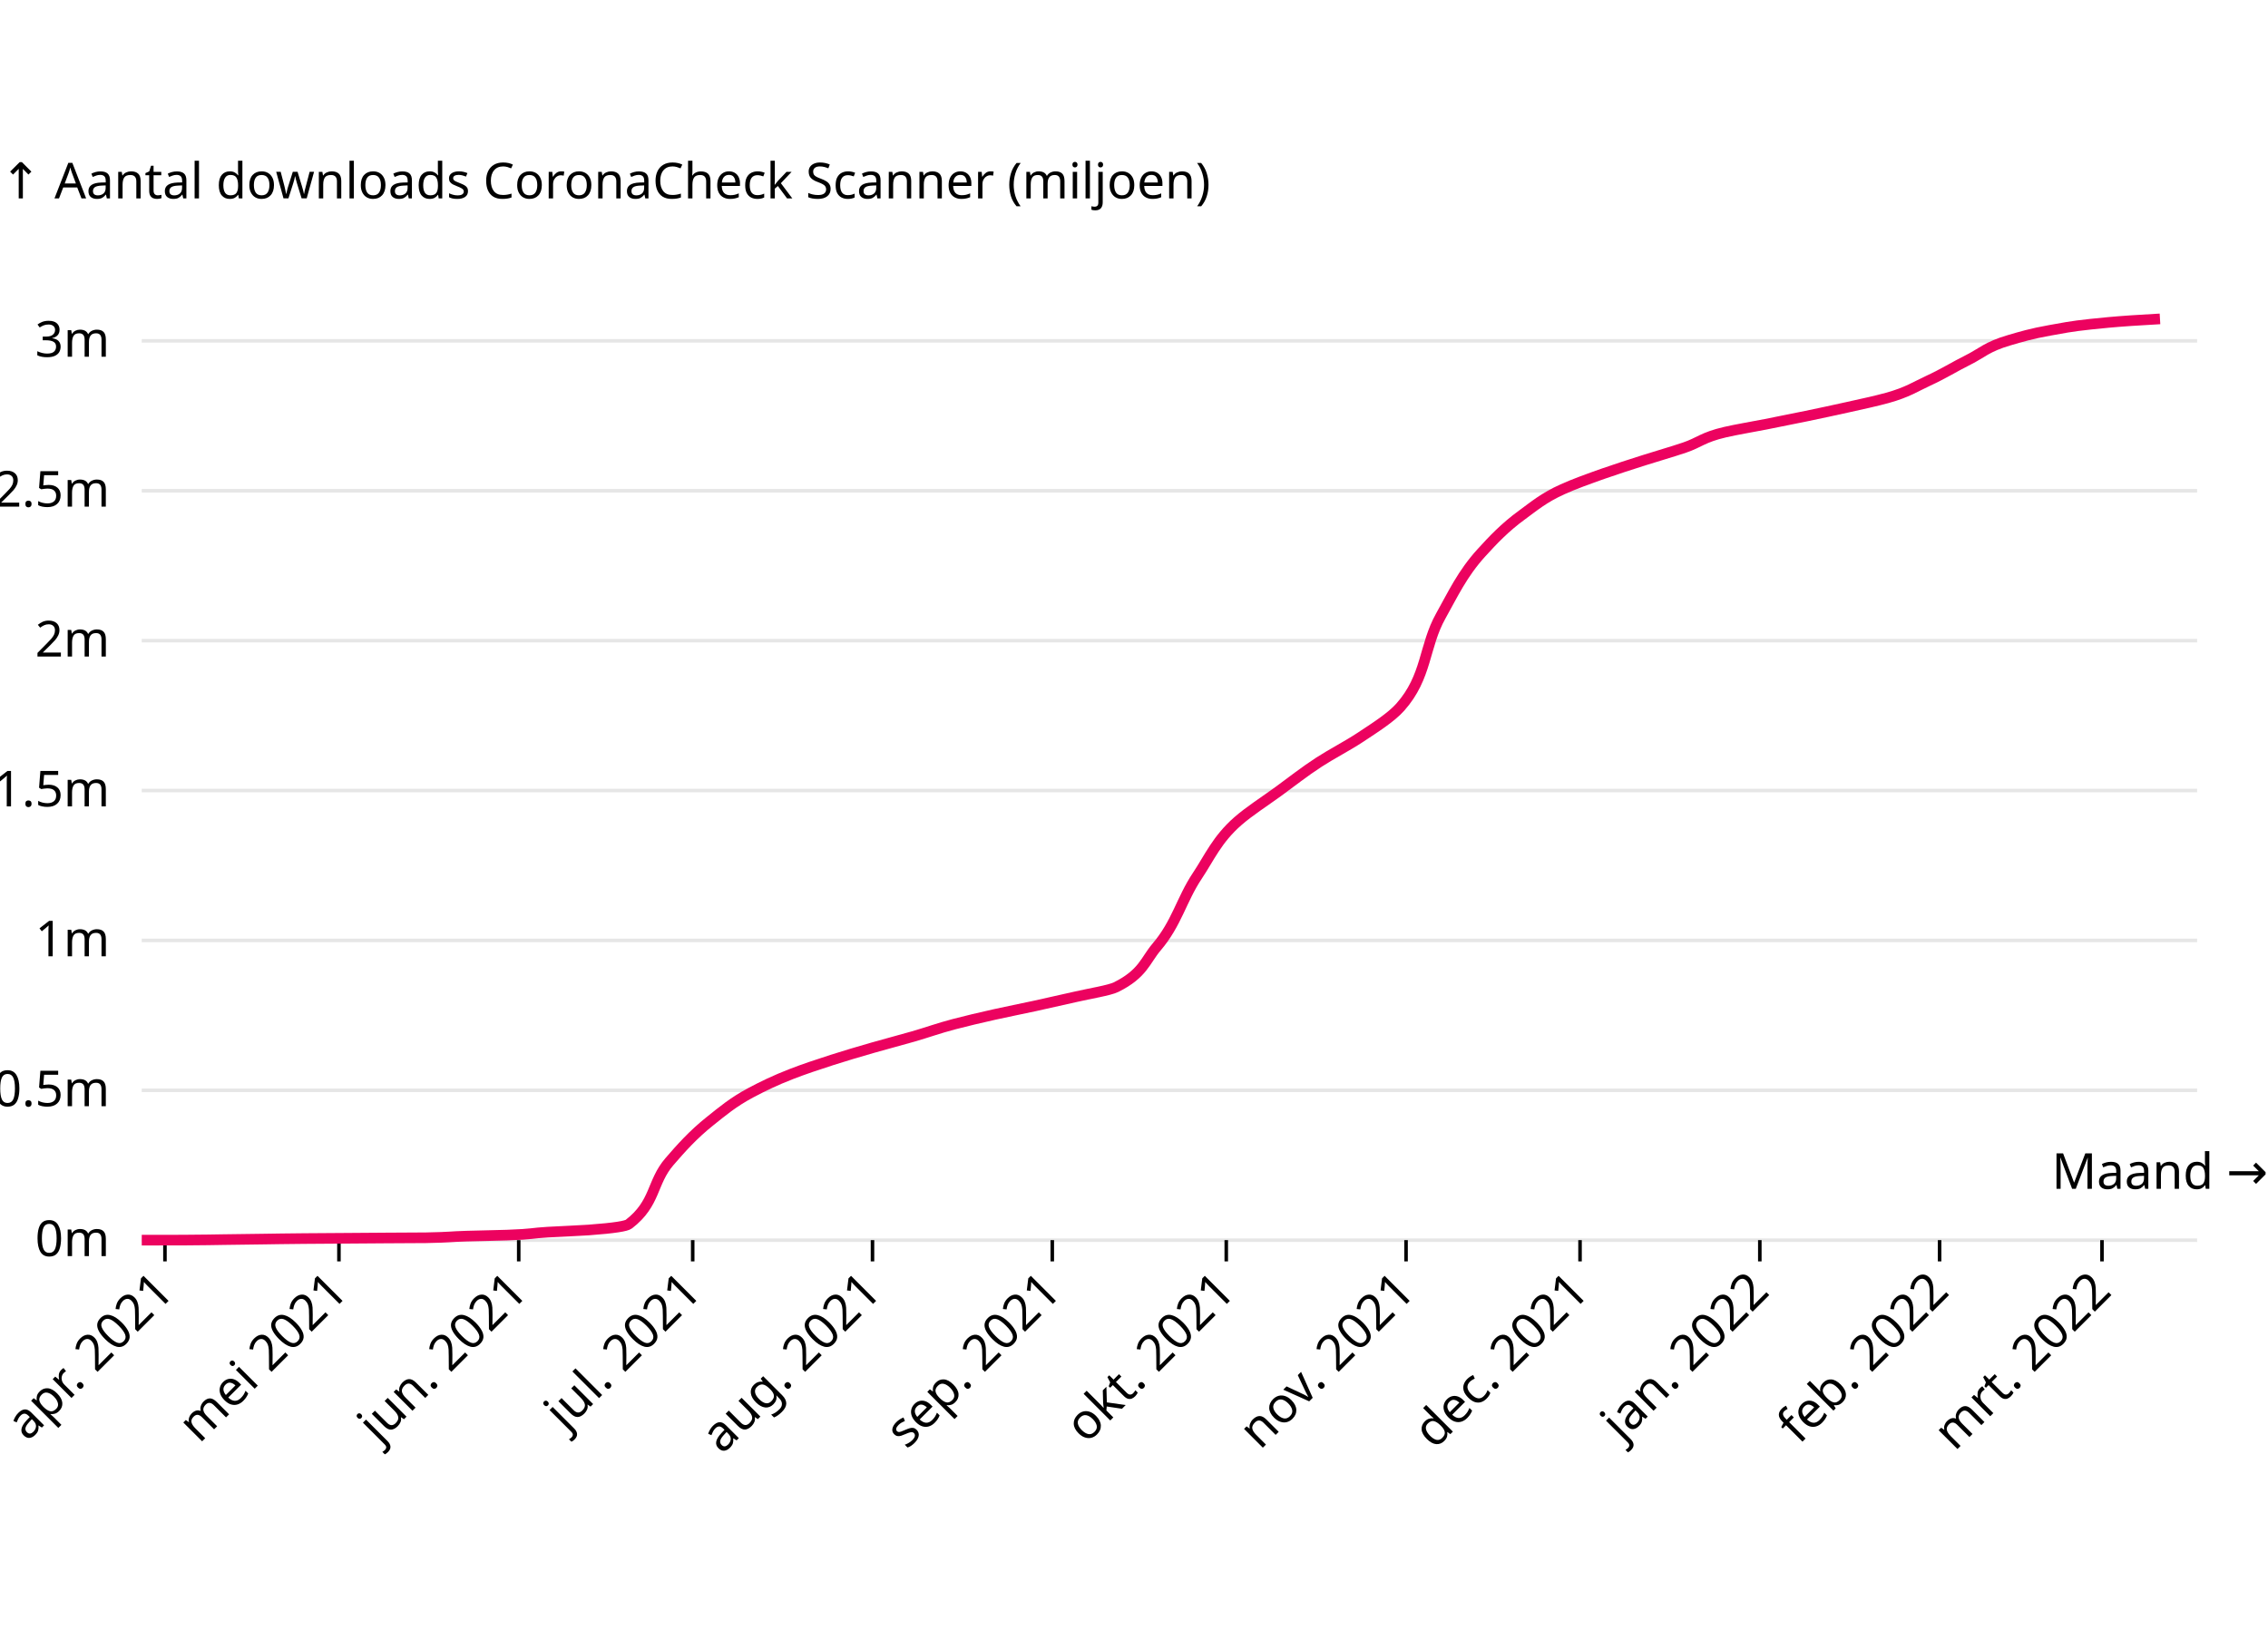
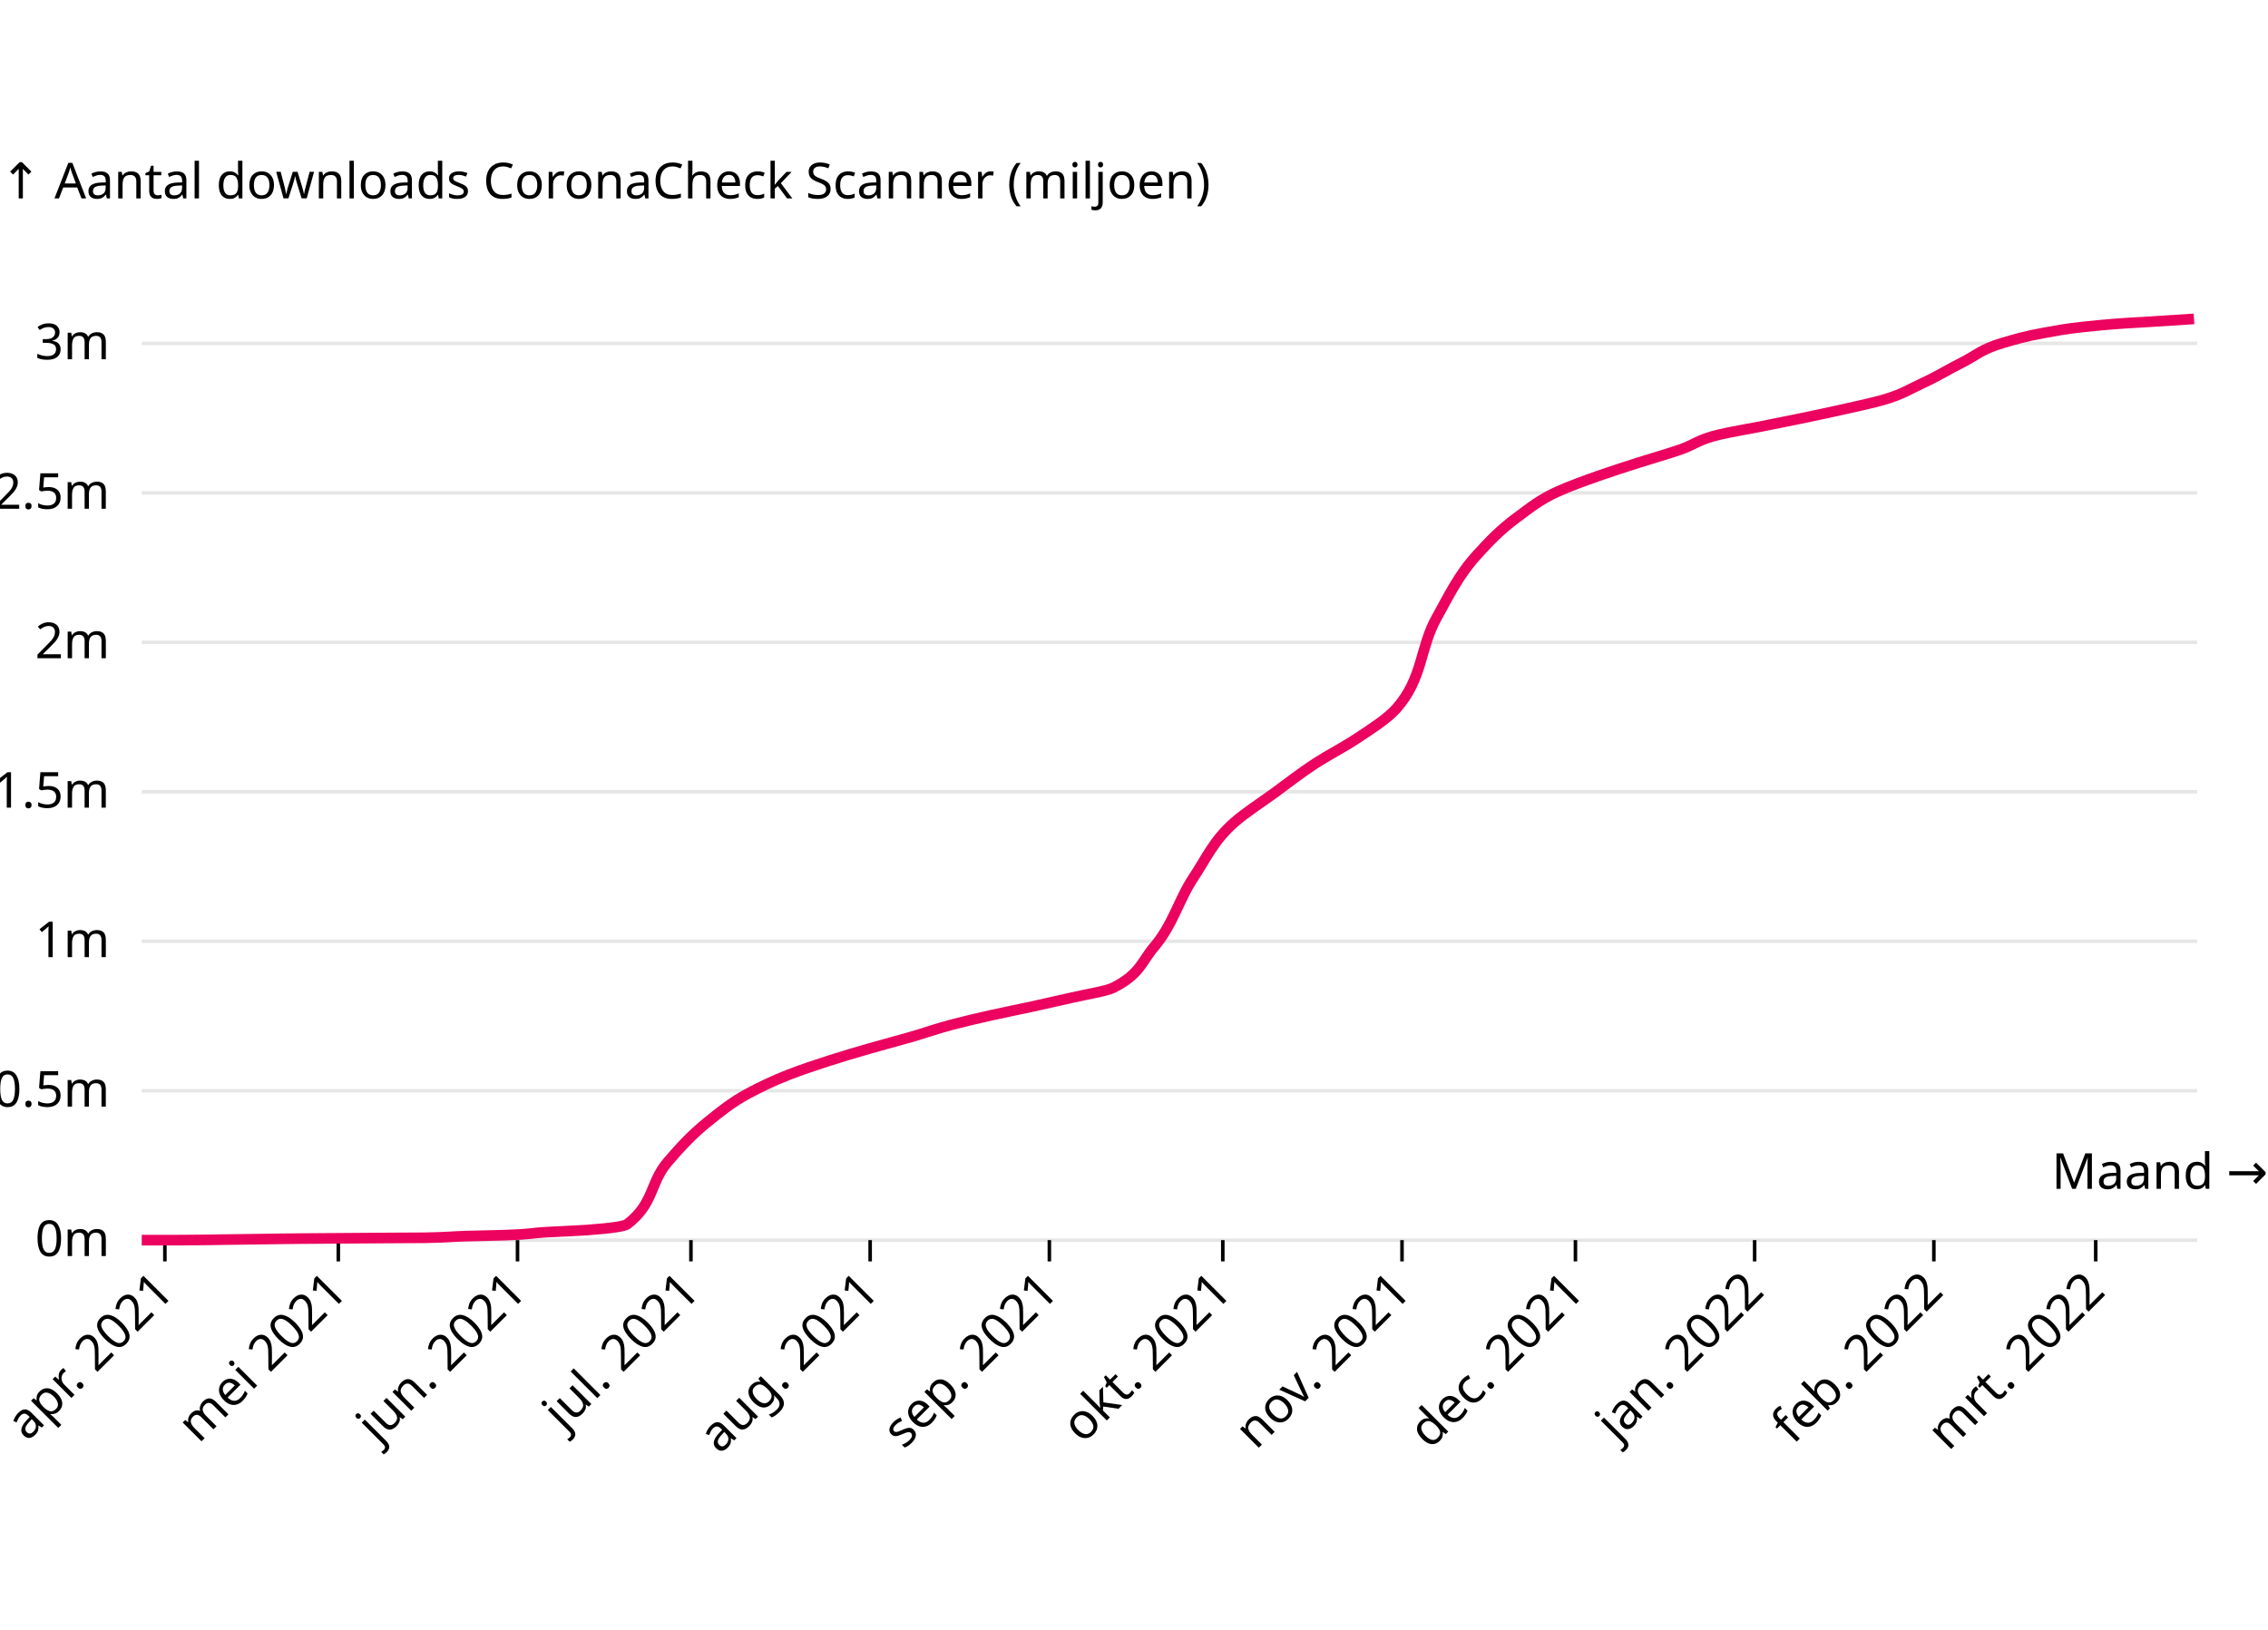
<svg xmlns="http://www.w3.org/2000/svg" class="plot" fill="currentColor" text-anchor="middle" width="640" height="460" viewBox="0 0 640 400" style="font-family: 'RO Sans', sans-serif; font-size: 14px;">
  <g transform="translate(40,0)" fill="none" text-anchor="end">
-     <g class="tick" opacity="1" transform="translate(0,320.0201)">
+     <g class="tick" opacity="1" transform="translate(0,320.02)">
      <line stroke="currentColor" x2="0" />
      <line stroke="currentColor" x2="580" stroke-opacity="0.1" />
      <text fill="currentColor" x="-9" dy="0.32em">0m</text>
    </g>
-     <g class="tick" opacity="1" transform="translate(0,277.7163)">
+     <g class="tick" opacity="1" transform="translate(0,277.8362)">
      <line stroke="currentColor" x2="0" />
      <line stroke="currentColor" x2="580" stroke-opacity="0.1" />
      <text fill="currentColor" x="-9" dy="0.32em">0.5m</text>
    </g>
-     <g class="tick" opacity="1" transform="translate(0,235.4126)">
+     <g class="tick" opacity="1" transform="translate(0,235.6523)">
      <line stroke="currentColor" x2="0" />
      <line stroke="currentColor" x2="580" stroke-opacity="0.1" />
      <text fill="currentColor" x="-9" dy="0.32em">1m</text>
    </g>
-     <g class="tick" opacity="1" transform="translate(0,193.1089)">
+     <g class="tick" opacity="1" transform="translate(0,193.4685)">
      <line stroke="currentColor" x2="0" />
      <line stroke="currentColor" x2="580" stroke-opacity="0.1" />
      <text fill="currentColor" x="-9" dy="0.32em">1.5m</text>
    </g>
-     <g class="tick" opacity="1" transform="translate(0,150.8052)">
+     <g class="tick" opacity="1" transform="translate(0,151.2847)">
      <line stroke="currentColor" x2="0" />
      <line stroke="currentColor" x2="580" stroke-opacity="0.1" />
      <text fill="currentColor" x="-9" dy="0.32em">2m</text>
    </g>
-     <g class="tick" opacity="1" transform="translate(0,108.5015)">
+     <g class="tick" opacity="1" transform="translate(0,109.1009)">
      <line stroke="currentColor" x2="0" />
      <line stroke="currentColor" x2="580" stroke-opacity="0.1" />
      <text fill="currentColor" x="-9" dy="0.32em">2.5m</text>
    </g>
-     <g class="tick" opacity="1" transform="translate(0,66.19775)">
+     <g class="tick" opacity="1" transform="translate(0,66.91705)">
      <line stroke="currentColor" x2="0" />
      <line stroke="currentColor" x2="580" stroke-opacity="0.1" />
      <text fill="currentColor" x="-9" dy="0.32em">3m</text>
    </g>
    <text fill="currentColor" transform="translate(-40,40)" dy="-1em" text-anchor="start">↑ Aantal downloads CoronaCheck Scanner (miljoen)</text>
  </g>
  <g transform="translate(0,320)" fill="none" text-anchor="middle">
-     <g class="tick" opacity="1" transform="translate(46.5462,0)">
+     <g class="tick" opacity="1" transform="translate(46.52528,0)">
      <line stroke="currentColor" y2="6" />
      <text fill="currentColor" dy="0.32em" transform="translate(0, 11.82843) rotate(-45)" text-anchor="end">apr. 2021</text>
    </g>
-     <g class="tick" opacity="1" transform="translate(95.64271,0)">
+     <g class="tick" opacity="1" transform="translate(95.46491,0)">
      <line stroke="currentColor" y2="6" />
      <text fill="currentColor" dy="0.32em" transform="translate(0, 11.82843) rotate(-45)" text-anchor="end">mei 2021</text>
    </g>
-     <g class="tick" opacity="1" transform="translate(146.3758,0)">
+     <g class="tick" opacity="1" transform="translate(146.0359,0)">
      <line stroke="currentColor" y2="6" />
      <text fill="currentColor" dy="0.32em" transform="translate(0, 11.82843) rotate(-45)" text-anchor="end">jun. 2021</text>
    </g>
-     <g class="tick" opacity="1" transform="translate(195.4723,0)">
+     <g class="tick" opacity="1" transform="translate(194.9755,0)">
      <line stroke="currentColor" y2="6" />
      <text fill="currentColor" dy="0.32em" transform="translate(0, 11.82843) rotate(-45)" text-anchor="end">jul. 2021</text>
    </g>
-     <g class="tick" opacity="1" transform="translate(246.2053,0)">
+     <g class="tick" opacity="1" transform="translate(245.5464,0)">
      <line stroke="currentColor" y2="6" />
      <text fill="currentColor" dy="0.32em" transform="translate(0, 11.82843) rotate(-45)" text-anchor="end">aug. 2021</text>
    </g>
-     <g class="tick" opacity="1" transform="translate(296.9384,0)">
+     <g class="tick" opacity="1" transform="translate(296.1174,0)">
      <line stroke="currentColor" y2="6" />
      <text fill="currentColor" dy="0.32em" transform="translate(0, 11.82843) rotate(-45)" text-anchor="end">sep. 2021</text>
    </g>
-     <g class="tick" opacity="1" transform="translate(346.0349,0)">
+     <g class="tick" opacity="1" transform="translate(345.057,0)">
      <line stroke="currentColor" y2="6" />
      <text fill="currentColor" dy="0.32em" transform="translate(0, 11.82843) rotate(-45)" text-anchor="end">okt. 2021</text>
    </g>
-     <g class="tick" opacity="1" transform="translate(396.768,0)">
+     <g class="tick" opacity="1" transform="translate(395.628,0)">
      <line stroke="currentColor" y2="6" />
      <text fill="currentColor" dy="0.32em" transform="translate(0, 11.82843) rotate(-45)" text-anchor="end">nov. 2021</text>
    </g>
-     <g class="tick" opacity="1" transform="translate(445.8645,0)">
+     <g class="tick" opacity="1" transform="translate(444.5676,0)">
      <line stroke="currentColor" y2="6" />
      <text fill="currentColor" dy="0.32em" transform="translate(0, 11.82843) rotate(-45)" text-anchor="end">dec. 2021</text>
    </g>
-     <g class="tick" opacity="1" transform="translate(496.5975,0)">
+     <g class="tick" opacity="1" transform="translate(495.1386,0)">
      <line stroke="currentColor" y2="6" />
      <text fill="currentColor" dy="0.32em" transform="translate(0, 11.82843) rotate(-45)" text-anchor="end">jan. 2022</text>
    </g>
-     <g class="tick" opacity="1" transform="translate(547.3306,0)">
+     <g class="tick" opacity="1" transform="translate(545.7095,0)">
      <line stroke="currentColor" y2="6" />
      <text fill="currentColor" dy="0.32em" transform="translate(0, 11.82843) rotate(-45)" text-anchor="end">feb. 2022</text>
    </g>
-     <g class="tick" opacity="1" transform="translate(593.154,0)">
+     <g class="tick" opacity="1" transform="translate(591.3865,0)">
      <line stroke="currentColor" y2="6" />
      <text fill="currentColor" dy="0.32em" transform="translate(0, 11.82843) rotate(-45)" text-anchor="end">mrt. 2022</text>
    </g>
    <text fill="currentColor" transform="translate(640,-10)" dy="-0.32em" text-anchor="end">Maand →</text>
  </g>
  <g fill="none" stroke="#ec025f" stroke-width="3" stroke-miterlimit="1">
-     <path d="M40,320C45.504,319.997,51.008,319.995,51.456,319.992C59.093,319.947,59.287,319.902,62.912,319.856C66.973,319.806,70.472,319.755,74.368,319.704C78.115,319.656,79.931,319.607,85.823,319.558C89.029,319.532,93.537,319.505,97.279,319.479C101.181,319.451,104.31,319.423,108.735,319.396C112.185,319.374,119.118,319.353,120.191,319.331C127.828,319.178,126.469,319.025,131.647,318.871C134.922,318.774,140.447,318.677,143.103,318.58C150.74,318.302,149.842,318.023,154.559,317.744C157.921,317.545,163.305,317.346,166.014,317.147C173.652,316.587,176.743,316.027,177.47,315.466C185.107,309.585,183.846,303.704,188.926,297.823C192.216,294.015,195.599,290.207,200.382,286.399C203.728,283.735,206.836,281.071,211.838,278.407C215.141,276.647,218.755,274.888,223.294,273.129C226.705,271.806,230.622,270.484,234.749,269.162C238.335,268.013,242.222,266.864,246.205,265.715C249.883,264.654,253.988,263.594,257.661,262.533C261.651,261.381,264.751,260.229,269.117,259.077C272.589,258.161,276.485,257.245,280.573,256.329C284.181,255.52,288.313,254.711,292.029,253.903C295.962,253.047,299.78,252.191,303.485,251.335C307.433,250.422,313.098,249.51,314.94,248.598C322.578,244.816,323.177,241.034,326.396,237.252C332.085,230.569,333.391,223.886,337.852,217.203C341.289,212.054,343.425,206.906,349.308,201.758C352.514,198.952,356.907,196.146,360.764,193.341C364.545,190.59,367.982,187.84,372.22,185.089C375.748,182.799,380.203,180.509,383.676,178.219C388.041,175.341,392.573,172.462,395.131,169.584C402.769,160.991,401.758,152.399,406.587,143.807C409.923,137.872,412.629,131.937,418.043,126.001C421.288,122.443,424.607,118.886,429.499,115.328C432.822,112.911,435.59,110.494,440.955,108.078C444.206,106.613,448.256,105.149,452.411,103.684C455.981,102.425,459.938,101.166,463.867,99.907C467.586,98.716,471.815,97.524,475.322,96.332C479.604,94.877,480.522,93.422,486.778,91.967C489.965,91.226,494.484,90.485,498.234,89.745C502.126,88.976,505.984,88.207,509.69,87.438C513.636,86.619,517.487,85.8,521.146,84.981C525.156,84.084,529.385,83.186,532.602,82.289C538.331,80.69,540.576,79.091,544.057,77.493C548.4,75.498,551.515,73.504,555.513,71.51C559.18,69.681,560.698,67.853,566.969,66.024C570.155,65.095,573.171,64.166,578.425,63.237C581.69,62.66,584.335,62.083,589.881,61.506C593.113,61.169,596.362,60.833,601.337,60.496C603.784,60.331,606.652,60.165,609.519,60" />
+     <path d="M40,320C45.486,319.997,50.973,319.995,51.419,319.992C59.032,319.947,59.225,319.902,62.838,319.857C66.887,319.806,70.375,319.756,74.258,319.705C77.993,319.657,79.804,319.608,85.677,319.56C88.872,319.533,93.366,319.507,97.096,319.48C100.985,319.453,104.104,319.425,108.515,319.398C111.954,319.376,118.865,319.355,119.935,319.333C127.548,319.18,126.192,319.027,131.354,318.874C134.618,318.778,140.126,318.681,142.773,318.584C150.386,318.306,149.491,318.028,154.192,317.75C157.544,317.552,162.911,317.354,165.612,317.156C173.225,316.597,176.306,316.038,177.031,315.479C184.644,309.615,183.386,303.751,188.45,297.886C191.729,294.089,195.102,290.292,199.869,286.495C203.205,283.838,206.303,281.181,211.289,278.525C214.581,276.77,218.184,275.016,222.708,273.262C226.109,271.943,230.013,270.624,234.127,269.306C237.701,268.16,241.576,267.014,245.546,265.869C249.213,264.811,253.304,263.753,256.966,262.696C260.943,261.547,264.033,260.398,268.385,259.25C271.846,258.336,275.729,257.423,279.804,256.509C283.401,255.703,287.519,254.896,291.223,254.09C295.144,253.236,298.95,252.383,302.643,251.529C306.579,250.62,312.225,249.71,314.062,248.8C321.675,245.029,322.272,241.258,325.481,237.486C331.152,230.822,332.453,224.158,336.9,217.494C340.326,212.36,342.456,207.227,348.32,202.093C351.515,199.295,355.894,196.497,359.739,193.7C363.508,190.957,366.934,188.214,371.158,185.472C374.675,183.188,379.116,180.905,382.577,178.621C386.929,175.751,391.446,172.88,393.997,170.01C401.609,161.442,400.602,152.874,405.416,144.307C408.741,138.388,411.438,132.47,416.835,126.551C420.07,123.003,423.378,119.456,428.254,115.908C431.567,113.498,434.326,111.088,439.674,108.678C442.914,107.218,446.952,105.757,451.093,104.297C454.652,103.042,458.596,101.786,462.512,100.531C466.22,99.343,470.435,98.154,473.931,96.966C478.2,95.515,479.114,94.064,485.351,92.614C488.527,91.875,493.031,91.136,496.77,90.397C500.65,89.63,504.495,88.864,508.189,88.097C512.123,87.28,515.961,86.464,519.608,85.648C523.606,84.753,527.822,83.858,531.028,82.963C536.739,81.368,538.976,79.774,542.447,78.18C546.776,76.191,549.88,74.203,553.866,72.214C557.522,70.391,559.034,68.567,565.285,66.744C568.461,65.817,571.468,64.891,576.705,63.965C579.959,63.389,582.595,62.814,588.124,62.238C591.345,61.903,594.584,61.567,599.543,61.232C601.983,61.067,605.046,60.902,607.7,60.737C611.65,60.491,615.384,60.246,619.119,60" />
  </g>
</svg>
